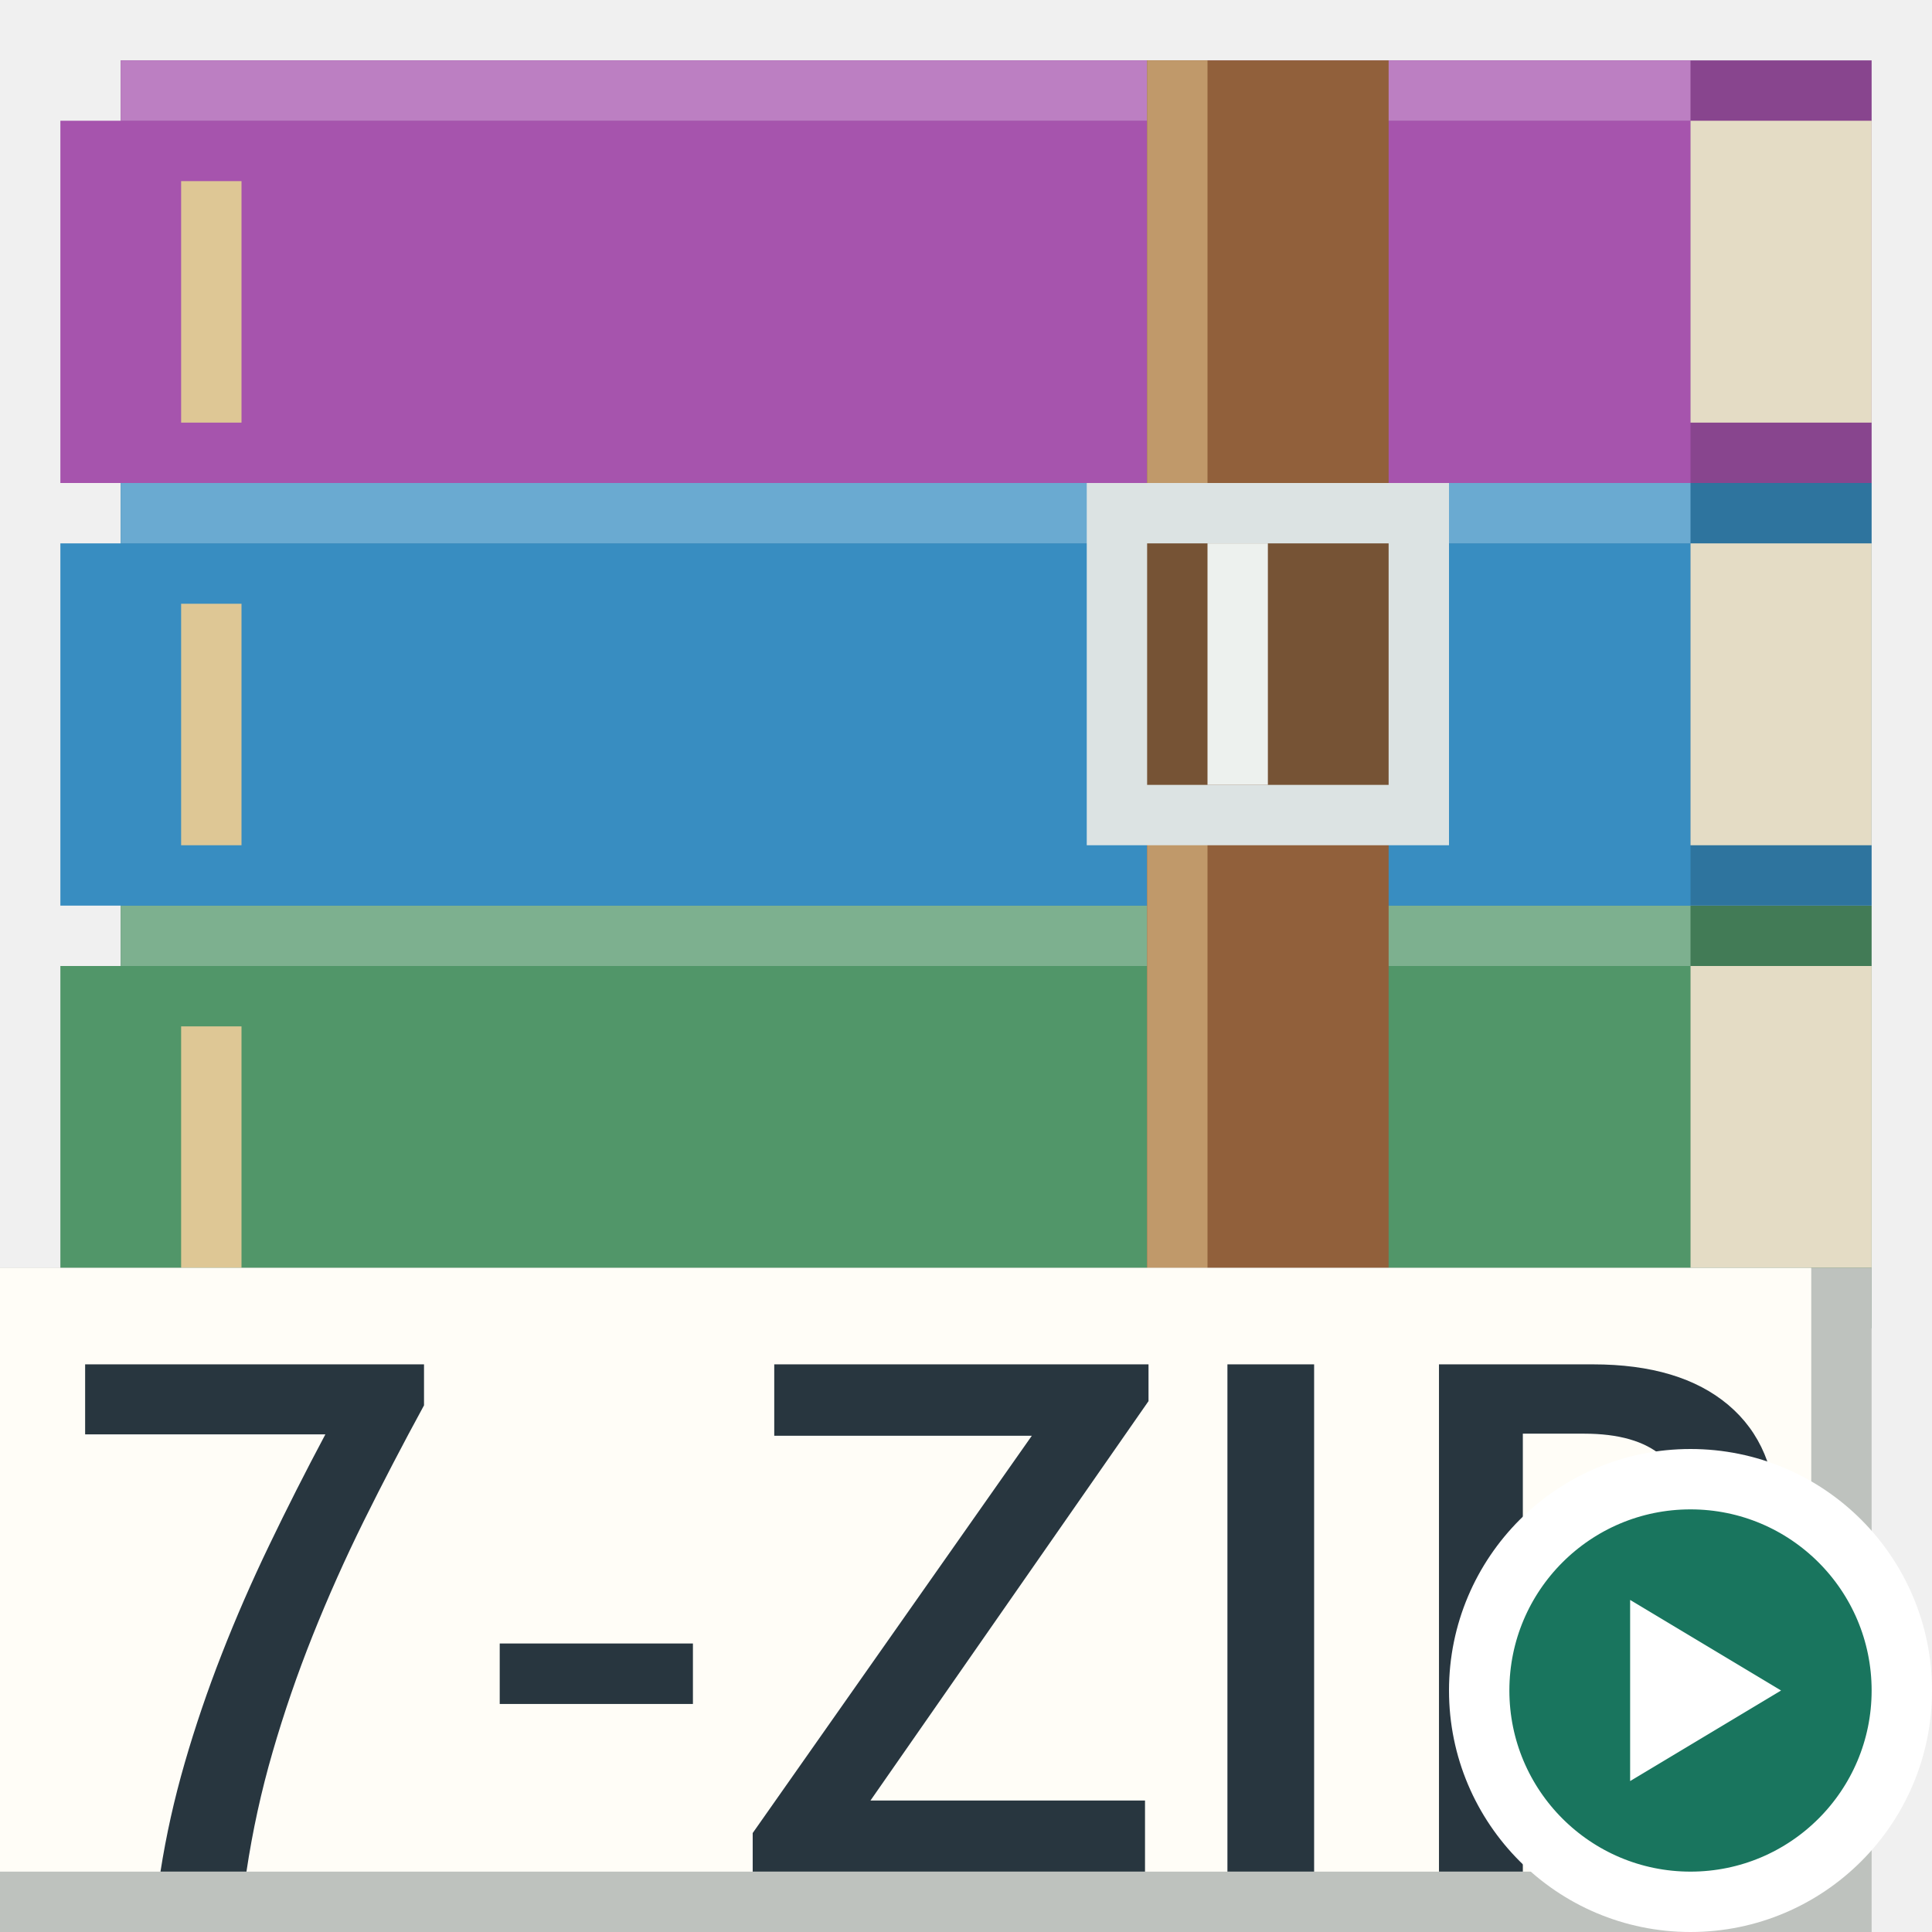
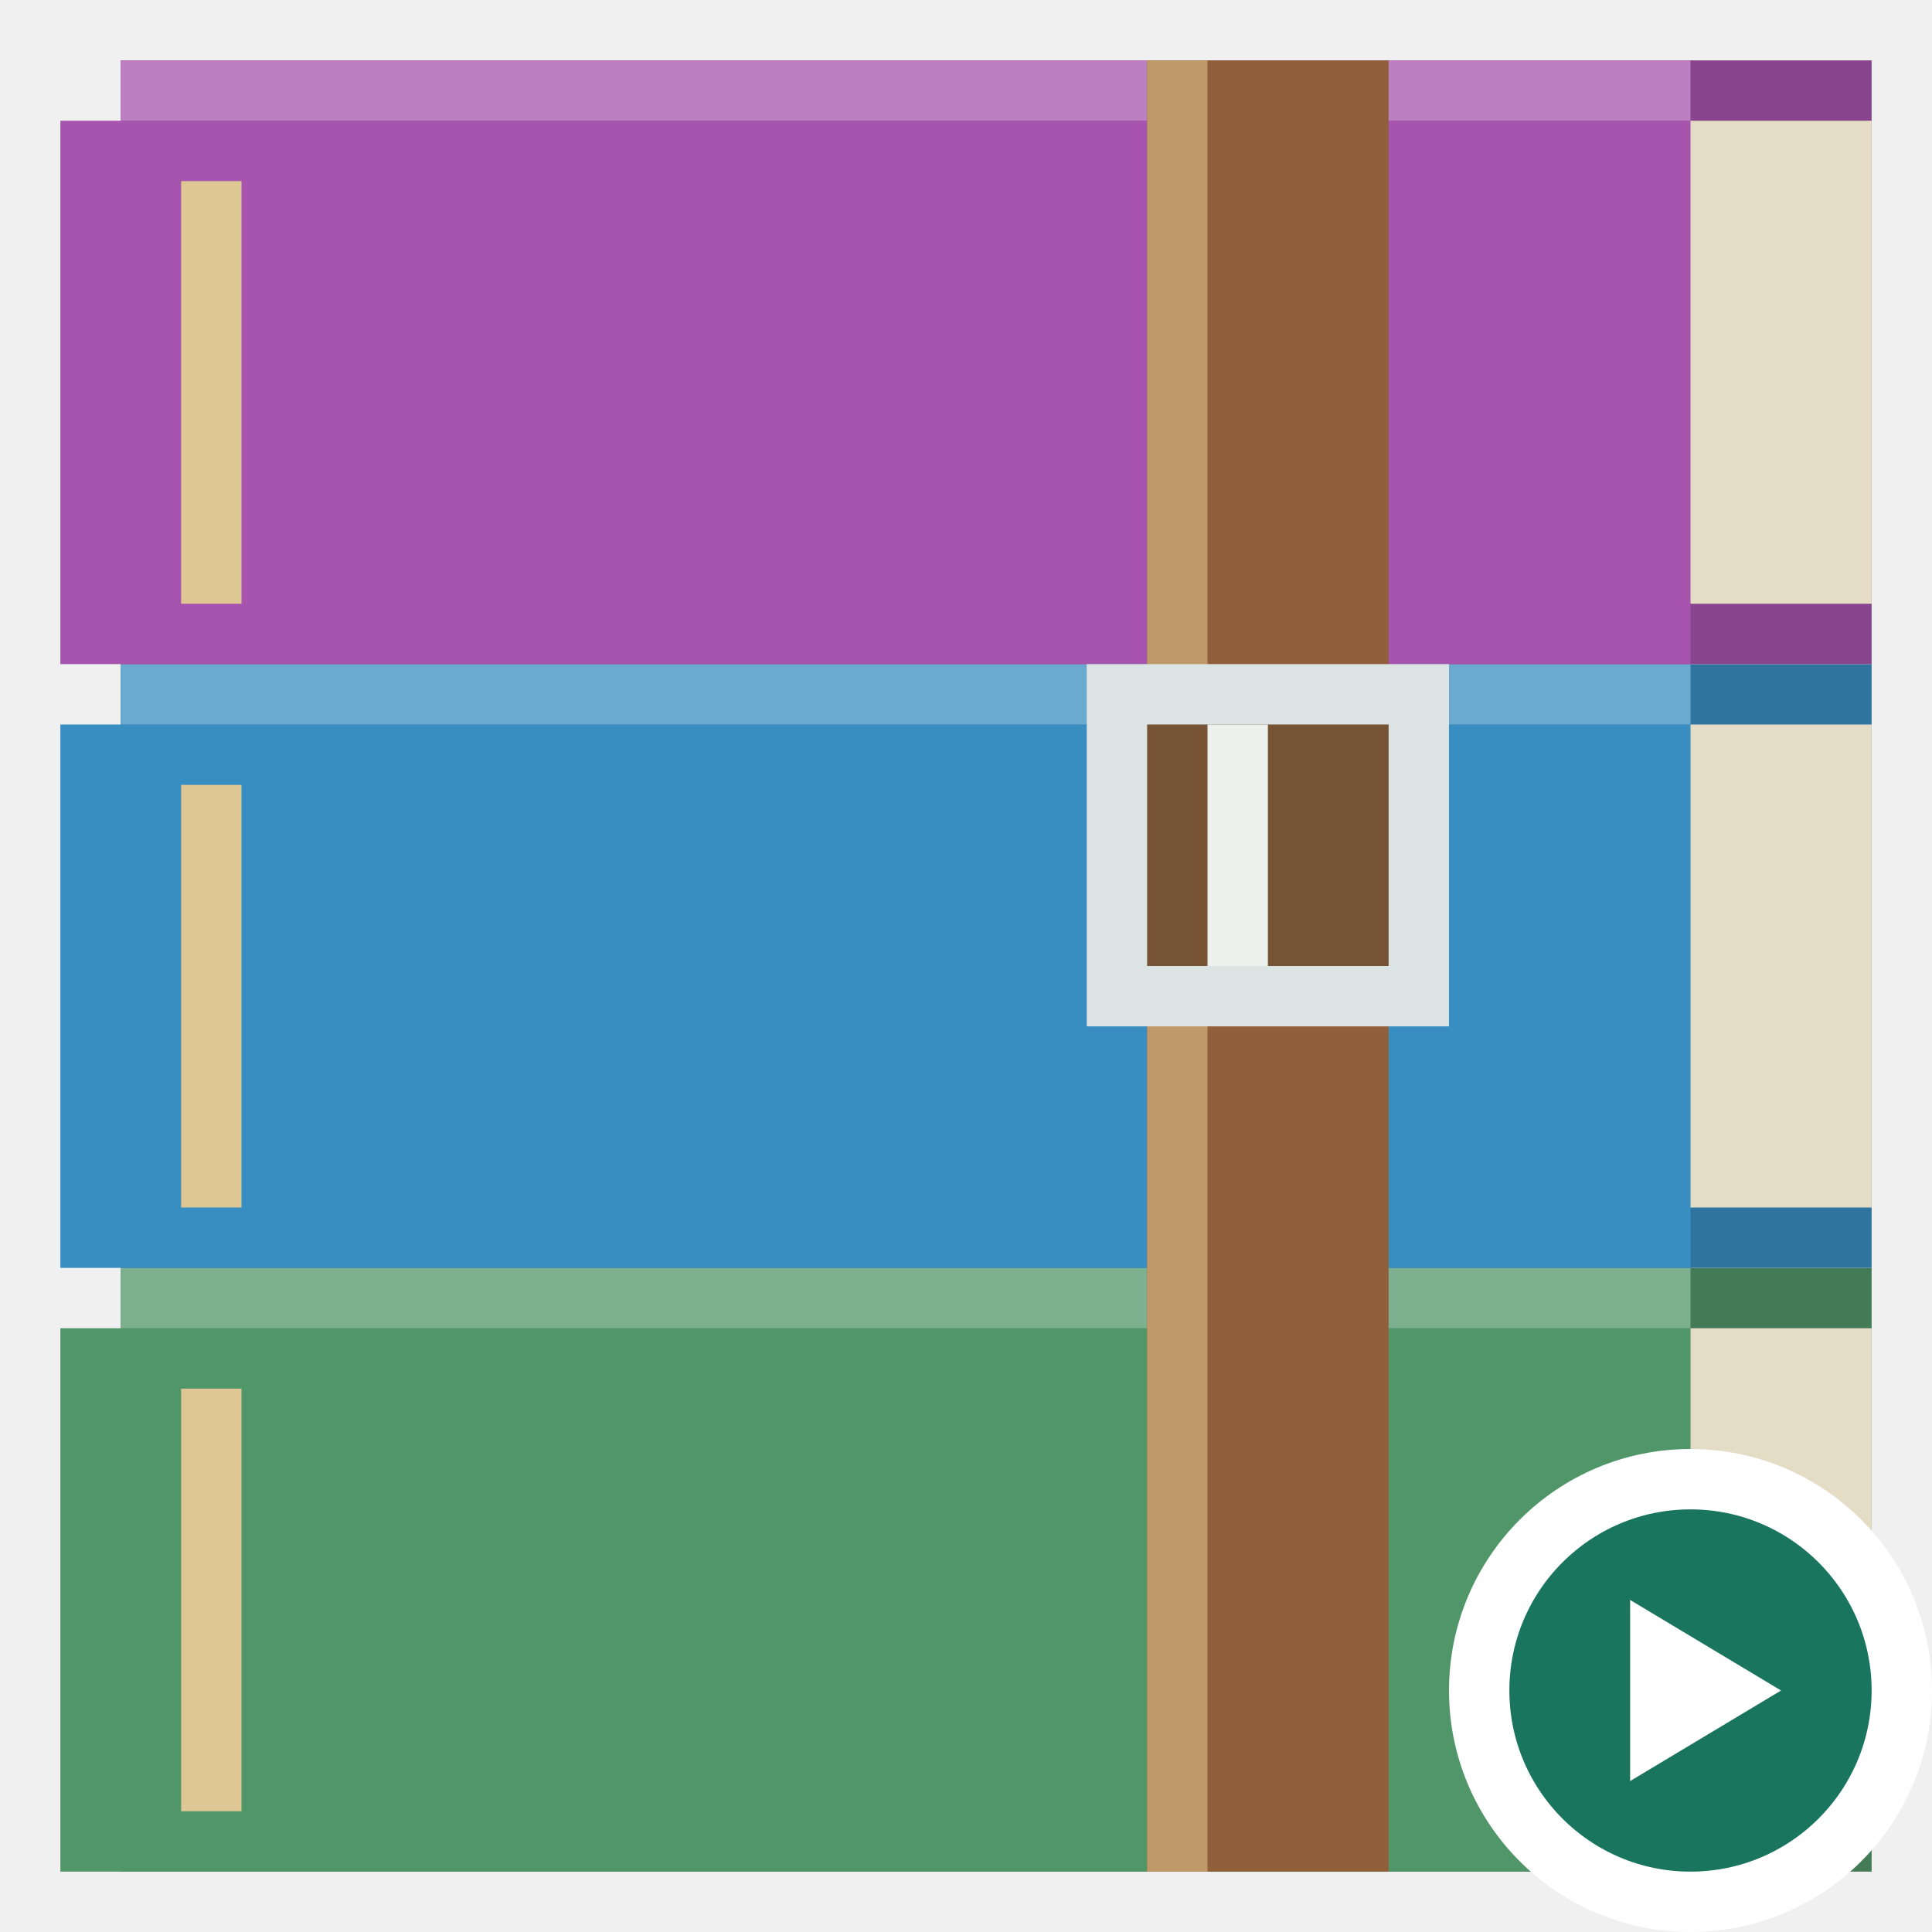
<svg xmlns="http://www.w3.org/2000/svg" width="32" height="32" viewBox="0 0 32 32">
  <defs />
-   <path fill="#427b56" stroke="none" d="M 2 15 L 31 15 L 31 22 L 2 22 Z" />
-   <path fill="#519669" stroke="none" d="M 1 16 L 28 16 L 28 22 L 1 22 Z" />
-   <path fill="#7db08f" stroke="none" d="M 2 15 L 28 15 L 28 16 L 2 16 Z" />
-   <path fill="#e4dcc5" stroke="none" d="M 28 16 L 31 16 L 31 21 L 28 21 Z" />
-   <path fill="#dec795" stroke="none" d="M 3 17 L 4 17 L 4 21 L 3 21 Z" />
-   <path fill="#2e749e" stroke="none" d="M 2 8 L 31 8 L 31 15 L 2 15 Z" />
-   <path fill="#388dc1" stroke="none" d="M 1 9 L 28 9 L 28 15 L 1 15 Z" />
-   <path fill="#6aaad1" stroke="none" d="M 2 8 L 28 8 L 28 9 L 2 9 Z" />
-   <path fill="#e4dcc5" stroke="none" d="M 28 9 L 31 9 L 31 14 L 28 14 Z" />
-   <path fill="#dec795" stroke="none" d="M 3 10 L 4 10 L 4 14 L 3 14 Z" />
-   <path fill="#88458e" stroke="none" d="M 2 1 L 31 1 L 31 8 L 2 8 Z" />
-   <path fill="#a654ad" stroke="none" d="M 1 2 L 28 2 L 28 8 L 1 8 Z" />
+   <path fill="#427b56" stroke="none" d="M 2 21 L 31 21 L 31 31 L 2 31 Z" />
+   <path fill="#519669" stroke="none" d="M 1 22 L 28 22 L 28 31 L 1 31 Z" />
+   <path fill="#7db08f" stroke="none" d="M 2 21 L 28 21 L 28 22 L 2 22 Z" />
+   <path fill="#e4dcc5" stroke="none" d="M 28 22 L 31 22 L 31 30 L 28 30 Z" />
+   <path fill="#dec795" stroke="none" d="M 3 23 L 4 23 L 4 30 L 3 30 Z" />
+   <path fill="#2e749e" stroke="none" d="M 2 11 L 31 11 L 31 21 L 2 21 Z" />
+   <path fill="#388dc1" stroke="none" d="M 1 12 L 28 12 L 28 21 L 1 21 Z" />
+   <path fill="#6aaad1" stroke="none" d="M 2 11 L 28 11 L 28 12 L 2 12 Z" />
+   <path fill="#e4dcc5" stroke="none" d="M 28 12 L 31 12 L 31 20 L 28 20 Z" />
+   <path fill="#dec795" stroke="none" d="M 3 13 L 4 13 L 4 20 L 3 20 Z" />
+   <path fill="#88458e" stroke="none" d="M 2 1 L 31 1 L 31 11 L 2 11 Z" />
+   <path fill="#a654ad" stroke="none" d="M 1 2 L 28 2 L 28 11 L 1 11 Z" />
  <path fill="#bc7fc2" stroke="none" d="M 2 1 L 28 1 L 28 2 L 2 2 Z" />
-   <path fill="#e4dcc5" stroke="none" d="M 28 2 L 31 2 L 31 7 L 28 7 Z" />
-   <path fill="#dec795" stroke="none" d="M 3 3 L 4 3 L 4 7 L 3 7 Z" />
-   <path fill="#91603b" stroke="none" d="M 19 1 L 23 1 L 23 22 L 19 22 Z" />
-   <path fill="#c0996a" stroke="none" d="M 19 1 L 20 1 L 20 22 L 19 22 Z" />
-   <path fill="#dce3e3" stroke="none" d="M 18 8 L 24 8 L 24 14 L 18 14 Z" />
-   <path fill="#765335" stroke="none" d="M 19 9 L 23 9 L 23 13 L 19 13 Z" />
-   <path fill="#edf1ee" stroke="none" d="M 20 9 L 21 9 L 21 13 L 20 13 Z" />
-   <path fill="#bec2be" stroke="none" d="M 0 21 L 31 21 L 31 32 L 0 32 Z" />
-   <path fill="#fffdf7" stroke="none" d="M 0 21 L 30 21 L 30 31 L 0 31 Z" />
-   <g transform="matrix(1 0 0 1 1 19)">
-     <g>
-       <path fill="#28363f" stroke="none" d="M 6.023 4.277 Q 5.496 5.244 5.027 6.19 Q 4.559 7.137 4.178 8.092 Q 3.797 9.047 3.516 10.017 Q 3.234 10.986 3.082 12 L 1.658 12 Q 1.799 11.098 2.06 10.198 Q 2.32 9.299 2.672 8.399 Q 3.023 7.5 3.46 6.592 Q 3.896 5.684 4.389 4.758 L 0.41 4.758 L 0.41 3.598 L 6.023 3.598 L 6.023 4.277 Z M 10.477 9.223 L 7.277 9.223 L 7.277 8.221 L 10.477 8.221 L 10.477 9.223 Z M 18.023 4.207 L 13.418 10.822 L 17.965 10.822 L 17.965 12 L 11.467 12 L 11.467 11.361 L 16.09 4.781 L 11.824 4.781 L 11.824 3.598 L 18.023 3.598 L 18.023 4.207 Z M 20.766 12 L 19.33 12 L 19.33 3.598 L 20.766 3.598 L 20.766 12 Z M 24.223 8.953 L 24.223 12 L 22.834 12 L 22.834 3.598 L 25.383 3.598 Q 26.83 3.598 27.627 4.271 Q 28.424 4.945 28.424 6.17 Q 28.424 7.395 27.592 8.174 Q 26.76 8.953 25.342 8.953 L 24.223 8.953 Z M 24.223 4.746 L 24.223 7.816 L 25.125 7.816 Q 26.021 7.816 26.49 7.4 Q 26.959 6.984 26.959 6.229 Q 26.959 4.746 25.236 4.746 L 24.223 4.746 Z" />
-     </g>
-   </g>
+   <path fill="#e4dcc5" stroke="none" d="M 28 2 L 31 2 L 31 10 L 28 10 Z" />
+   <path fill="#dec795" stroke="none" d="M 3 3 L 4 3 L 4 10 L 3 10 Z" />
+   <path fill="#91603b" stroke="none" d="M 19 1 L 23 1 L 23 31 L 19 31 Z" />
+   <path fill="#c0996a" stroke="none" d="M 19 1 L 20 1 L 20 31 L 19 31 Z" />
+   <path fill="#dce3e3" stroke="none" d="M 18 11 L 24 11 L 24 17 L 18 17 Z" />
+   <path fill="#765335" stroke="none" d="M 19 12 L 23 12 L 23 16 L 19 16 Z" />
+   <path fill="#edf1ee" stroke="none" d="M 20 12 L 21 12 L 21 16 L 20 16 Z" />
  <path fill="#19755e" stroke="#ffffff" d="M 31.5 28 C 31.5 29.933 29.933 31.5 28 31.5 C 26.067 31.5 24.5 29.933 24.5 28 C 24.5 26.067 26.067 24.5 28 24.5 C 29.933 24.5 31.5 26.067 31.5 28 Z" />
  <path fill="#ffffff" stroke="none" d="M 27 26.5 L 29.5 28 L 27 29.5 Z" />
</svg>
